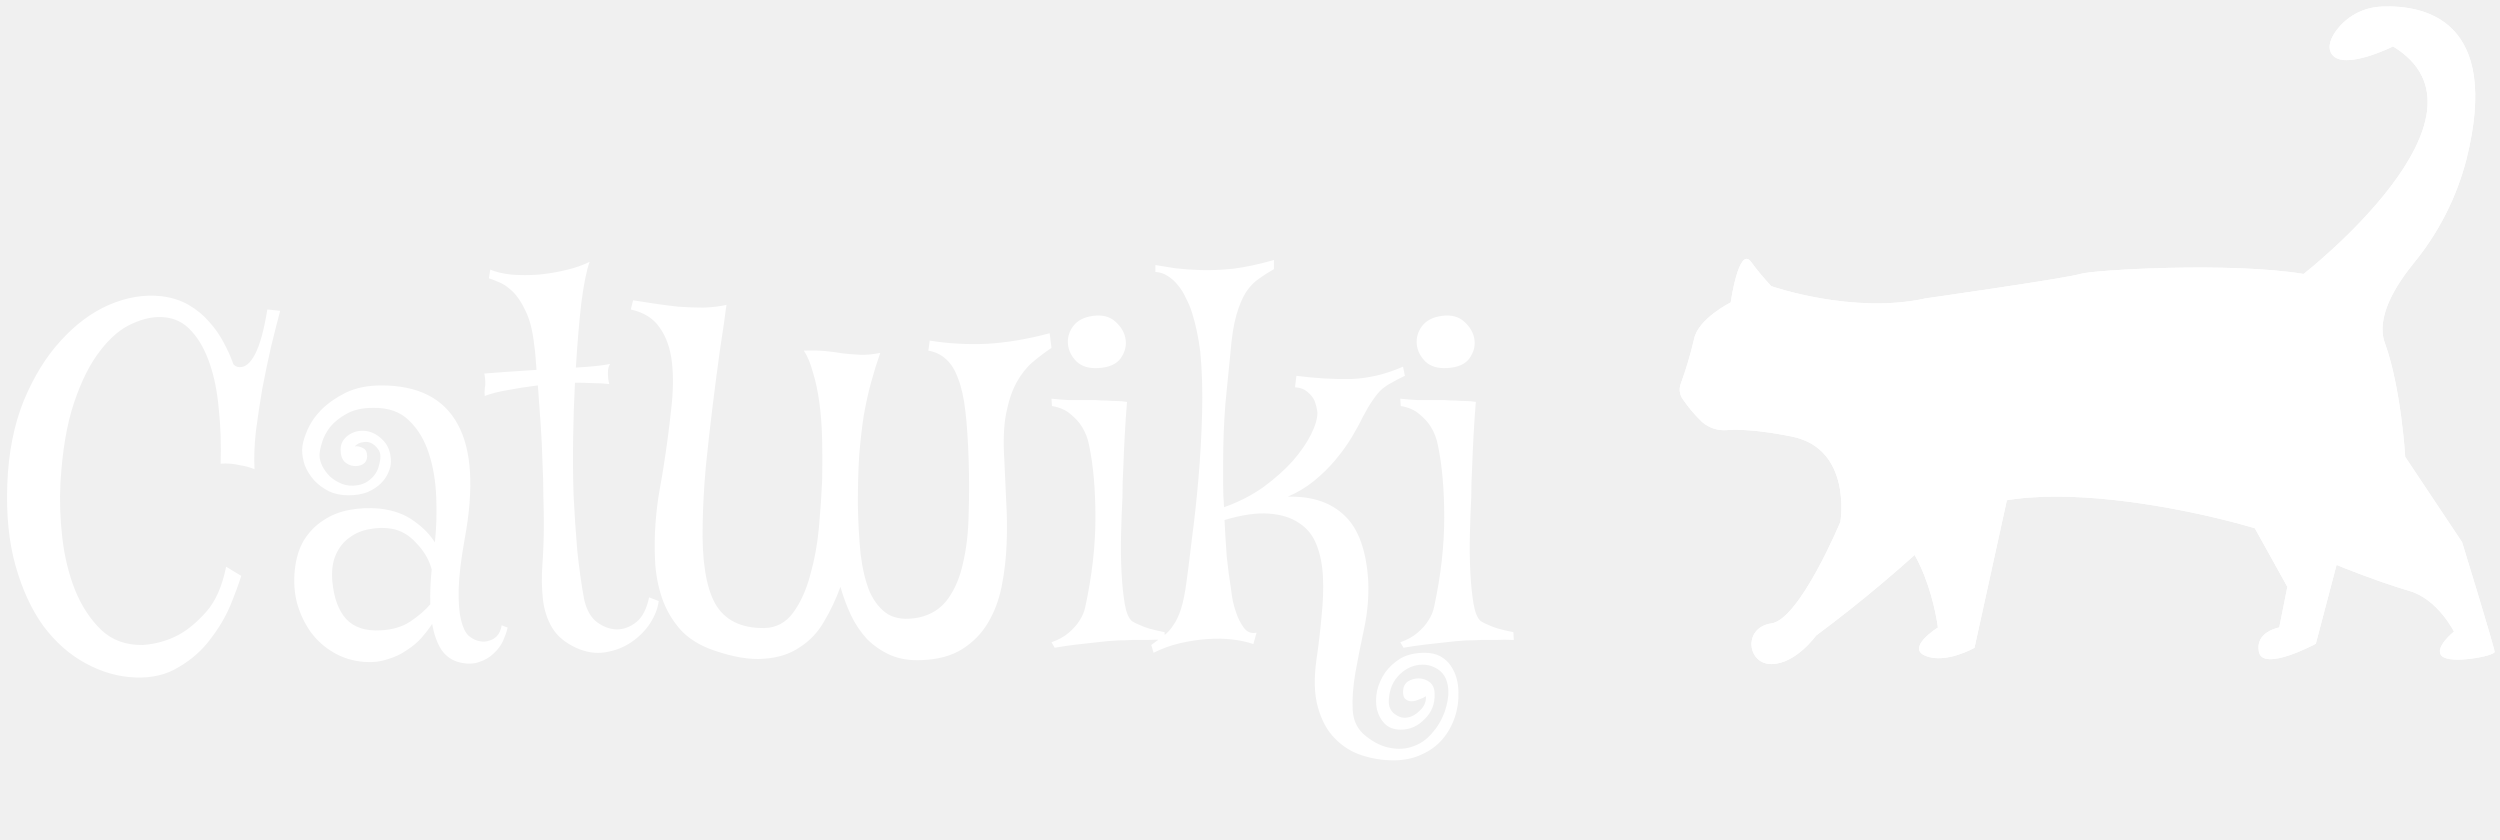
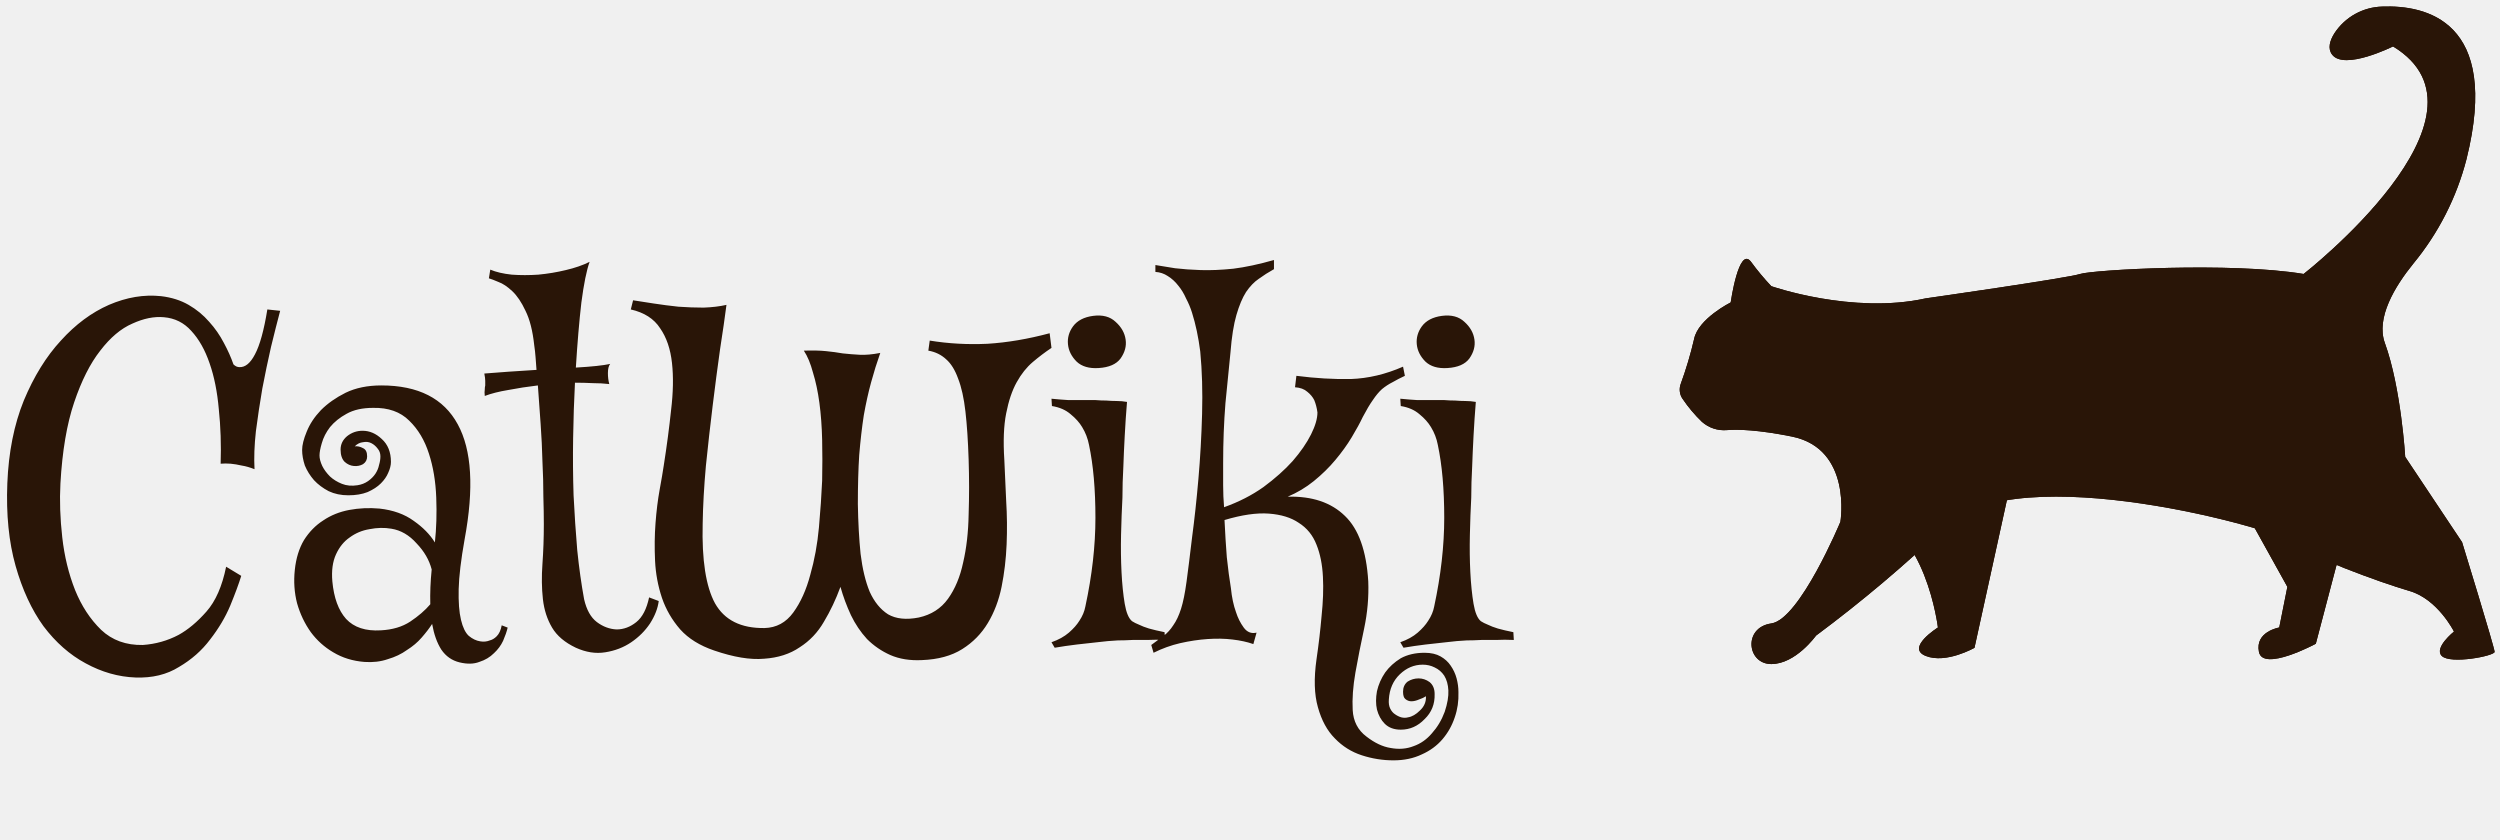
<svg xmlns="http://www.w3.org/2000/svg" width="128" height="43" viewBox="0 0 128 43" fill="none">
-   <path d="M6.938 34.688C6.062 34.656 5.211 34.414 4.383 33.961C3.57 33.523 2.852 32.891 2.227 32.062C1.617 31.219 1.141 30.188 0.797 28.969C0.453 27.75 0.312 26.344 0.375 24.75C0.438 23.156 0.719 21.742 1.219 20.508C1.734 19.273 2.367 18.25 3.117 17.438C3.867 16.609 4.688 16 5.578 15.609C6.484 15.219 7.375 15.07 8.25 15.164C8.781 15.227 9.25 15.375 9.656 15.609C10.062 15.844 10.414 16.133 10.711 16.477C11.008 16.805 11.258 17.164 11.461 17.555C11.664 17.93 11.828 18.297 11.953 18.656C12.047 18.75 12.148 18.797 12.258 18.797C12.555 18.812 12.82 18.594 13.055 18.141C13.305 17.672 13.516 16.906 13.688 15.844L14.344 15.914C14.203 16.445 14.047 17.062 13.875 17.766C13.719 18.453 13.57 19.164 13.43 19.898C13.305 20.633 13.195 21.359 13.102 22.078C13.023 22.797 13 23.445 13.031 24.023C12.797 23.93 12.578 23.867 12.375 23.836C12.172 23.789 11.984 23.758 11.812 23.742C11.625 23.727 11.453 23.727 11.297 23.742C11.328 22.773 11.297 21.844 11.203 20.953C11.125 20.062 10.969 19.281 10.734 18.609C10.5 17.922 10.188 17.367 9.797 16.945C9.422 16.523 8.953 16.289 8.391 16.242C7.891 16.195 7.352 16.305 6.773 16.57C6.195 16.82 5.648 17.281 5.133 17.953C4.617 18.609 4.172 19.492 3.797 20.602C3.422 21.711 3.188 23.094 3.094 24.75C3.047 25.625 3.078 26.547 3.188 27.516C3.297 28.484 3.516 29.383 3.844 30.211C4.172 31.023 4.617 31.703 5.18 32.25C5.742 32.781 6.453 33.039 7.312 33.023C7.969 32.977 8.578 32.805 9.141 32.508C9.625 32.242 10.102 31.844 10.57 31.312C11.039 30.781 11.375 30.016 11.578 29.016L12.352 29.484C12.227 29.891 12.039 30.398 11.789 31.008C11.539 31.602 11.195 32.18 10.758 32.742C10.336 33.305 9.805 33.773 9.164 34.148C8.539 34.539 7.797 34.719 6.938 34.688ZM25.992 32.133C25.945 32.336 25.867 32.562 25.758 32.812C25.648 33.047 25.492 33.258 25.289 33.445C25.086 33.648 24.836 33.797 24.539 33.891C24.258 34 23.922 34.008 23.531 33.914C23.141 33.82 22.828 33.602 22.594 33.258C22.375 32.914 22.219 32.477 22.125 31.945C21.984 32.164 21.805 32.398 21.586 32.648C21.383 32.883 21.133 33.094 20.836 33.281C20.555 33.484 20.227 33.641 19.852 33.75C19.492 33.875 19.094 33.922 18.656 33.891C18.062 33.844 17.531 33.68 17.062 33.398C16.609 33.133 16.227 32.789 15.914 32.367C15.602 31.93 15.367 31.438 15.211 30.891C15.07 30.344 15.031 29.773 15.094 29.18C15.156 28.586 15.312 28.078 15.562 27.656C15.828 27.234 16.156 26.898 16.547 26.648C16.938 26.383 17.383 26.203 17.883 26.109C18.383 26.016 18.898 25.992 19.43 26.039C20.133 26.117 20.719 26.328 21.188 26.672C21.656 27 22.016 27.367 22.266 27.773C22.344 27.055 22.367 26.289 22.336 25.477C22.305 24.648 22.18 23.898 21.961 23.227C21.742 22.539 21.406 21.977 20.953 21.539C20.5 21.086 19.883 20.867 19.102 20.883C18.555 20.883 18.102 20.984 17.742 21.188C17.398 21.375 17.117 21.602 16.898 21.867C16.695 22.133 16.555 22.406 16.477 22.688C16.398 22.953 16.359 23.164 16.359 23.32C16.359 23.477 16.406 23.656 16.5 23.859C16.594 24.047 16.727 24.227 16.898 24.398C17.07 24.555 17.273 24.68 17.508 24.773C17.742 24.867 18.008 24.891 18.305 24.844C18.508 24.812 18.688 24.742 18.844 24.633C19 24.523 19.125 24.398 19.219 24.258C19.312 24.117 19.375 23.969 19.406 23.812C19.453 23.656 19.477 23.508 19.477 23.367C19.477 23.211 19.43 23.078 19.336 22.969C19.242 22.844 19.133 22.75 19.008 22.688C18.883 22.625 18.742 22.609 18.586 22.641C18.43 22.656 18.289 22.727 18.164 22.852C18.305 22.836 18.445 22.867 18.586 22.945C18.727 23.008 18.797 23.148 18.797 23.367C18.797 23.539 18.727 23.672 18.586 23.766C18.445 23.844 18.289 23.875 18.117 23.859C17.945 23.844 17.789 23.773 17.648 23.648C17.508 23.508 17.438 23.297 17.438 23.016C17.438 22.75 17.547 22.523 17.766 22.336C18 22.148 18.266 22.055 18.562 22.055C18.922 22.055 19.25 22.195 19.547 22.477C19.859 22.758 20.016 23.148 20.016 23.648C20.016 23.82 19.969 24.008 19.875 24.211C19.797 24.398 19.672 24.578 19.5 24.75C19.328 24.922 19.102 25.07 18.82 25.195C18.539 25.305 18.211 25.359 17.836 25.359C17.461 25.359 17.125 25.289 16.828 25.148C16.531 24.992 16.281 24.805 16.078 24.586C15.875 24.352 15.719 24.102 15.609 23.836C15.516 23.555 15.469 23.289 15.469 23.039C15.469 22.789 15.547 22.477 15.703 22.102C15.859 21.711 16.102 21.344 16.43 21C16.773 20.656 17.195 20.359 17.695 20.109C18.211 19.859 18.82 19.734 19.523 19.734C21.414 19.734 22.719 20.398 23.438 21.727C24.156 23.039 24.273 25 23.789 27.609C23.602 28.656 23.5 29.508 23.484 30.164C23.469 30.82 23.508 31.344 23.602 31.734C23.695 32.125 23.828 32.398 24 32.555C24.188 32.711 24.383 32.805 24.586 32.836C24.758 32.867 24.922 32.852 25.078 32.789C25.203 32.758 25.32 32.688 25.43 32.578C25.555 32.453 25.641 32.266 25.688 32.016L25.992 32.133ZM22.031 30.938C22.016 30.375 22.039 29.781 22.102 29.156C21.977 28.672 21.719 28.227 21.328 27.82C20.953 27.398 20.523 27.148 20.039 27.07C19.68 27.008 19.305 27.016 18.914 27.094C18.539 27.156 18.203 27.297 17.906 27.516C17.609 27.719 17.375 28.008 17.203 28.383C17.031 28.758 16.969 29.219 17.016 29.766C17.094 30.609 17.328 31.25 17.719 31.688C18.125 32.125 18.719 32.32 19.5 32.273C20.094 32.242 20.594 32.094 21 31.828C21.422 31.547 21.766 31.25 22.031 30.938ZM31.57 32.227C31.93 32.227 32.266 32.102 32.578 31.852C32.891 31.602 33.109 31.18 33.234 30.586L33.727 30.773C33.68 31.148 33.531 31.531 33.281 31.922C33.031 32.297 32.711 32.617 32.32 32.883C31.93 33.148 31.484 33.32 30.984 33.398C30.5 33.477 30 33.398 29.484 33.164C28.922 32.898 28.516 32.555 28.266 32.133C28.016 31.711 27.859 31.227 27.797 30.68C27.734 30.117 27.727 29.516 27.773 28.875C27.82 28.219 27.844 27.539 27.844 26.836C27.844 26.43 27.836 25.953 27.82 25.406C27.82 24.844 27.805 24.25 27.773 23.625C27.758 23 27.727 22.359 27.68 21.703C27.633 21.031 27.586 20.375 27.539 19.734C27.008 19.797 26.5 19.875 26.016 19.969C25.547 20.047 25.148 20.148 24.82 20.273C24.805 20.133 24.805 20.023 24.82 19.945C24.82 19.867 24.828 19.797 24.844 19.734C24.844 19.656 24.844 19.578 24.844 19.5C24.844 19.406 24.828 19.281 24.797 19.125C25.172 19.094 25.586 19.062 26.039 19.031C26.508 19 26.984 18.969 27.469 18.938C27.453 18.719 27.438 18.508 27.422 18.305C27.406 18.086 27.383 17.875 27.352 17.672C27.273 16.938 27.125 16.352 26.906 15.914C26.703 15.477 26.477 15.141 26.227 14.906C25.977 14.672 25.742 14.516 25.523 14.438C25.305 14.344 25.141 14.281 25.031 14.25L25.102 13.805C25.398 13.93 25.766 14.016 26.203 14.062C26.641 14.094 27.094 14.094 27.562 14.062C28.047 14.016 28.516 13.938 28.969 13.828C29.438 13.719 29.844 13.578 30.188 13.406C30.031 13.844 29.891 14.539 29.766 15.492C29.656 16.445 29.562 17.555 29.484 18.82C30.297 18.773 30.883 18.711 31.242 18.633C31.164 18.727 31.125 18.883 31.125 19.102C31.125 19.305 31.148 19.492 31.195 19.664C30.93 19.633 30.648 19.617 30.352 19.617C30.055 19.602 29.75 19.594 29.438 19.594C29.391 20.5 29.359 21.445 29.344 22.43C29.328 23.414 29.336 24.391 29.367 25.359C29.414 26.312 29.477 27.25 29.555 28.172C29.648 29.078 29.766 29.914 29.906 30.68C30.031 31.227 30.25 31.617 30.562 31.852C30.875 32.086 31.211 32.211 31.57 32.227ZM53.836 17.812C53.508 18.031 53.188 18.273 52.875 18.539C52.562 18.805 52.289 19.148 52.055 19.57C51.82 19.992 51.641 20.523 51.516 21.164C51.391 21.789 51.359 22.586 51.422 23.555C51.453 24.195 51.484 24.891 51.516 25.641C51.562 26.375 51.57 27.117 51.539 27.867C51.508 28.617 51.422 29.344 51.281 30.047C51.141 30.734 50.906 31.352 50.578 31.898C50.25 32.445 49.812 32.891 49.266 33.234C48.719 33.578 48.031 33.766 47.203 33.797C46.594 33.828 46.055 33.742 45.586 33.539C45.133 33.336 44.734 33.062 44.391 32.719C44.062 32.359 43.789 31.953 43.57 31.5C43.352 31.031 43.172 30.547 43.031 30.047C42.797 30.688 42.516 31.281 42.188 31.828C41.875 32.375 41.461 32.812 40.945 33.141C40.445 33.484 39.836 33.68 39.117 33.727C38.414 33.789 37.562 33.648 36.562 33.305C35.828 33.055 35.25 32.695 34.828 32.227C34.406 31.742 34.094 31.203 33.891 30.609C33.688 30 33.57 29.367 33.539 28.711C33.508 28.039 33.516 27.398 33.562 26.789C33.609 26.164 33.68 25.594 33.773 25.078C33.867 24.562 33.938 24.148 33.984 23.836C34.141 22.836 34.266 21.891 34.359 21C34.469 20.094 34.484 19.289 34.406 18.586C34.328 17.867 34.125 17.273 33.797 16.805C33.484 16.32 32.984 16 32.297 15.844L32.414 15.375C32.711 15.422 33.062 15.477 33.469 15.539C33.875 15.602 34.297 15.656 34.734 15.703C35.172 15.734 35.602 15.75 36.023 15.75C36.461 15.734 36.852 15.688 37.195 15.609C37.117 16.219 37.008 16.977 36.867 17.883C36.742 18.773 36.617 19.727 36.492 20.742C36.367 21.758 36.25 22.797 36.141 23.859C36.047 24.906 35.992 25.891 35.977 26.812C35.93 28.672 36.141 30.031 36.609 30.891C37.094 31.75 37.938 32.172 39.141 32.156C39.75 32.141 40.242 31.875 40.617 31.359C40.992 30.844 41.281 30.203 41.484 29.438C41.703 28.672 41.852 27.859 41.93 27C42.008 26.125 42.062 25.328 42.094 24.609C42.109 23.891 42.109 23.195 42.094 22.523C42.078 21.836 42.031 21.203 41.953 20.625C41.875 20.047 41.766 19.531 41.625 19.078C41.5 18.609 41.344 18.234 41.156 17.953C41.594 17.938 41.969 17.945 42.281 17.977C42.594 18.008 42.883 18.047 43.148 18.094C43.43 18.125 43.719 18.148 44.016 18.164C44.312 18.18 44.664 18.148 45.07 18.07C44.898 18.555 44.742 19.055 44.602 19.57C44.461 20.086 44.336 20.648 44.227 21.258C44.133 21.867 44.055 22.547 43.992 23.297C43.945 24.031 43.922 24.867 43.922 25.805C43.938 26.742 43.984 27.594 44.062 28.359C44.156 29.125 44.312 29.773 44.531 30.305C44.766 30.82 45.078 31.203 45.469 31.453C45.875 31.688 46.398 31.742 47.039 31.617C47.68 31.477 48.18 31.156 48.539 30.656C48.898 30.156 49.156 29.539 49.312 28.805C49.484 28.07 49.578 27.25 49.594 26.344C49.625 25.422 49.625 24.484 49.594 23.531C49.562 22.562 49.508 21.742 49.43 21.07C49.352 20.383 49.227 19.82 49.055 19.383C48.898 18.945 48.695 18.617 48.445 18.398C48.195 18.164 47.891 18.016 47.531 17.953L47.602 17.438C48.555 17.594 49.539 17.648 50.555 17.602C51.57 17.539 52.633 17.359 53.742 17.062L53.836 17.812ZM53.836 32.883C54.195 32.758 54.492 32.594 54.727 32.391C54.961 32.188 55.141 31.984 55.266 31.781C55.422 31.547 55.523 31.305 55.57 31.055C55.914 29.461 56.086 27.945 56.086 26.508C56.086 25.055 55.977 23.812 55.758 22.781C55.695 22.453 55.578 22.148 55.406 21.867C55.266 21.633 55.07 21.414 54.82 21.211C54.57 20.992 54.25 20.852 53.859 20.789L53.836 20.414C54.148 20.445 54.438 20.469 54.703 20.484C54.984 20.484 55.227 20.484 55.43 20.484H56.086C56.273 20.5 56.461 20.508 56.648 20.508C56.82 20.523 56.992 20.531 57.164 20.531C57.352 20.531 57.531 20.547 57.703 20.578C57.656 21.141 57.617 21.719 57.586 22.312C57.555 22.891 57.531 23.414 57.516 23.883C57.484 24.43 57.469 24.961 57.469 25.477C57.438 26.055 57.414 26.688 57.398 27.375C57.383 28.047 57.391 28.688 57.422 29.297C57.453 29.906 57.508 30.445 57.586 30.914C57.664 31.367 57.789 31.664 57.961 31.805C58.055 31.867 58.18 31.93 58.336 31.992C58.461 32.055 58.625 32.117 58.828 32.18C59.047 32.242 59.312 32.305 59.625 32.367L59.648 32.766C59.336 32.75 59.031 32.75 58.734 32.766C58.453 32.766 58.203 32.766 57.984 32.766C57.719 32.781 57.469 32.789 57.234 32.789C56.906 32.805 56.555 32.836 56.18 32.883C55.867 32.914 55.516 32.953 55.125 33C54.734 33.047 54.359 33.102 54 33.164L53.836 32.883ZM56.25 18.844C55.766 18.875 55.391 18.766 55.125 18.516C54.859 18.25 54.711 17.953 54.68 17.625C54.648 17.297 54.734 16.992 54.938 16.711C55.156 16.414 55.5 16.234 55.969 16.172C56.453 16.109 56.836 16.211 57.117 16.477C57.414 16.742 57.586 17.047 57.633 17.391C57.68 17.719 57.594 18.039 57.375 18.352C57.156 18.648 56.781 18.812 56.25 18.844ZM71.344 38.93C70.797 38.93 70.258 38.844 69.727 38.672C69.195 38.5 68.734 38.211 68.344 37.805C67.953 37.414 67.664 36.883 67.477 36.211C67.289 35.555 67.266 34.734 67.406 33.75C67.516 33 67.602 32.266 67.664 31.547C67.742 30.812 67.766 30.141 67.734 29.531C67.703 28.906 67.594 28.359 67.406 27.891C67.219 27.406 66.914 27.031 66.492 26.766C66.102 26.5 65.594 26.344 64.969 26.297C64.344 26.25 63.586 26.359 62.695 26.625C62.727 27.297 62.766 27.93 62.812 28.523C62.875 29.117 62.945 29.648 63.023 30.117C63.07 30.586 63.156 30.992 63.281 31.336C63.375 31.633 63.508 31.898 63.68 32.133C63.852 32.367 64.07 32.453 64.336 32.391L64.172 32.977C63.859 32.867 63.5 32.789 63.094 32.742C62.703 32.695 62.281 32.688 61.828 32.719C61.375 32.75 60.906 32.82 60.422 32.93C59.953 33.039 59.5 33.203 59.062 33.422L58.945 33.023C59.18 32.852 59.391 32.695 59.578 32.555C59.766 32.414 59.93 32.234 60.07 32.016C60.227 31.797 60.359 31.516 60.469 31.172C60.578 30.828 60.672 30.367 60.75 29.789C60.828 29.211 60.922 28.461 61.031 27.539C61.156 26.602 61.266 25.594 61.359 24.516C61.453 23.438 61.516 22.328 61.547 21.188C61.578 20.047 61.547 18.984 61.453 18C61.359 17.266 61.219 16.602 61.031 16.008C60.953 15.758 60.852 15.516 60.727 15.281C60.617 15.031 60.484 14.812 60.328 14.625C60.172 14.422 59.992 14.258 59.789 14.133C59.602 14.008 59.391 13.938 59.156 13.922V13.57C59.453 13.617 59.789 13.672 60.164 13.734C60.555 13.781 60.992 13.812 61.477 13.828C61.977 13.844 62.531 13.82 63.141 13.758C63.766 13.68 64.461 13.531 65.227 13.312V13.781C64.945 13.938 64.688 14.102 64.453 14.273C64.219 14.43 64 14.656 63.797 14.953C63.609 15.25 63.445 15.641 63.305 16.125C63.164 16.609 63.062 17.25 63 18.047C62.922 18.797 62.836 19.664 62.742 20.648C62.664 21.633 62.625 22.648 62.625 23.695C62.625 24.07 62.625 24.453 62.625 24.844C62.625 25.219 62.641 25.594 62.672 25.969C63.422 25.703 64.094 25.359 64.688 24.938C65.281 24.5 65.781 24.055 66.188 23.602C66.594 23.133 66.906 22.68 67.125 22.242C67.344 21.805 67.453 21.43 67.453 21.117C67.422 20.883 67.367 20.672 67.289 20.484C67.211 20.328 67.094 20.188 66.938 20.062C66.781 19.922 66.57 19.844 66.305 19.828L66.375 19.242C67.344 19.367 68.273 19.422 69.164 19.406C70.055 19.375 70.945 19.164 71.836 18.773L71.93 19.242C71.695 19.352 71.484 19.461 71.297 19.57C71.109 19.664 70.93 19.781 70.758 19.922C70.602 20.062 70.445 20.25 70.289 20.484C70.133 20.703 69.961 20.992 69.773 21.352C69.633 21.648 69.445 21.992 69.211 22.383C68.977 22.773 68.695 23.164 68.367 23.555C68.055 23.93 67.688 24.289 67.266 24.633C66.859 24.961 66.414 25.227 65.93 25.43C67.18 25.398 68.156 25.727 68.859 26.414C69.562 27.086 69.961 28.203 70.055 29.766C70.086 30.562 70.016 31.367 69.844 32.18C69.672 32.977 69.523 33.727 69.398 34.43C69.273 35.148 69.227 35.789 69.258 36.352C69.289 36.93 69.523 37.383 69.961 37.711C70.383 38.039 70.797 38.234 71.203 38.297C71.625 38.375 72.016 38.344 72.375 38.203C72.734 38.078 73.047 37.859 73.312 37.547C73.594 37.234 73.812 36.867 73.969 36.445C74.109 36.023 74.172 35.656 74.156 35.344C74.141 35.047 74.07 34.797 73.945 34.594C73.82 34.406 73.656 34.266 73.453 34.172C73.266 34.078 73.062 34.031 72.844 34.031C72.406 34.031 72.016 34.195 71.672 34.523C71.328 34.852 71.141 35.281 71.109 35.812C71.094 36 71.117 36.156 71.18 36.281C71.242 36.406 71.32 36.5 71.414 36.562C71.523 36.641 71.633 36.695 71.742 36.727C71.867 36.758 71.984 36.758 72.094 36.727C72.297 36.695 72.5 36.578 72.703 36.375C72.922 36.172 73.023 35.93 73.008 35.648C72.914 35.711 72.797 35.766 72.656 35.812C72.516 35.875 72.383 35.906 72.258 35.906C72.148 35.906 72.047 35.867 71.953 35.789C71.875 35.727 71.836 35.602 71.836 35.414C71.836 35.195 71.914 35.023 72.07 34.898C72.242 34.789 72.43 34.734 72.633 34.734C72.836 34.734 73.023 34.797 73.195 34.922C73.367 35.062 73.453 35.266 73.453 35.531C73.469 36.047 73.297 36.477 72.938 36.82C72.594 37.18 72.188 37.359 71.719 37.359C71.375 37.359 71.102 37.258 70.898 37.055C70.711 36.867 70.578 36.625 70.5 36.328C70.438 36.047 70.438 35.734 70.5 35.391C70.578 35.047 70.719 34.727 70.922 34.43C71.125 34.148 71.391 33.906 71.719 33.703C72.062 33.516 72.469 33.422 72.938 33.422C73.266 33.422 73.539 33.484 73.758 33.609C73.977 33.734 74.148 33.891 74.273 34.078C74.414 34.281 74.516 34.5 74.578 34.734C74.641 34.969 74.672 35.203 74.672 35.438C74.688 35.891 74.625 36.32 74.484 36.727C74.344 37.148 74.133 37.523 73.852 37.852C73.57 38.18 73.219 38.438 72.797 38.625C72.375 38.828 71.891 38.93 71.344 38.93ZM71.695 32.883C72.055 32.758 72.352 32.594 72.586 32.391C72.82 32.188 73 31.984 73.125 31.781C73.281 31.547 73.383 31.305 73.43 31.055C73.773 29.461 73.945 27.945 73.945 26.508C73.945 25.055 73.836 23.812 73.617 22.781C73.555 22.453 73.438 22.148 73.266 21.867C73.125 21.633 72.93 21.414 72.68 21.211C72.43 20.992 72.109 20.852 71.719 20.789L71.695 20.414C72.008 20.445 72.297 20.469 72.562 20.484C72.844 20.484 73.086 20.484 73.289 20.484H73.945C74.133 20.5 74.32 20.508 74.508 20.508C74.68 20.523 74.852 20.531 75.023 20.531C75.211 20.531 75.391 20.547 75.562 20.578C75.516 21.141 75.477 21.719 75.445 22.312C75.414 22.891 75.391 23.414 75.375 23.883C75.344 24.43 75.328 24.961 75.328 25.477C75.297 26.055 75.273 26.688 75.258 27.375C75.242 28.047 75.25 28.688 75.281 29.297C75.312 29.906 75.367 30.445 75.445 30.914C75.523 31.367 75.648 31.664 75.82 31.805C75.914 31.867 76.039 31.93 76.195 31.992C76.32 32.055 76.484 32.117 76.688 32.18C76.906 32.242 77.172 32.305 77.484 32.367L77.508 32.766C77.195 32.75 76.891 32.75 76.594 32.766C76.312 32.766 76.062 32.766 75.844 32.766C75.578 32.781 75.328 32.789 75.094 32.789C74.766 32.805 74.414 32.836 74.039 32.883C73.727 32.914 73.375 32.953 72.984 33C72.594 33.047 72.219 33.102 71.859 33.164L71.695 32.883ZM74.109 18.844C73.625 18.875 73.25 18.766 72.984 18.516C72.719 18.25 72.57 17.953 72.539 17.625C72.508 17.297 72.594 16.992 72.797 16.711C73.016 16.414 73.359 16.234 73.828 16.172C74.312 16.109 74.695 16.211 74.977 16.477C75.273 16.742 75.445 17.047 75.492 17.391C75.539 17.719 75.453 18.039 75.234 18.352C75.016 18.648 74.641 18.812 74.109 18.844Z" fill="#ffffff" />
-   <path d="M120.65 25.886L119.61 29.007L118.57 32.96C118.57 32.96 115.865 34.416 115.657 33.376C115.449 32.336 116.697 32.127 116.697 32.127L117.113 30.047L113.993 24.43L120.65 25.886Z" fill="#ffffff" />
-   <path d="M120.65 25.886L119.61 29.007L118.57 32.96C118.57 32.96 115.865 34.416 115.657 33.376C115.449 32.336 116.697 32.127 116.697 32.127L117.113 30.047L113.993 24.43L120.65 25.886Z" fill="#ffffff" />
-   <path d="M102.966 24.638L101.094 33.168C101.094 33.168 99.637 34 98.597 33.584C97.557 33.168 99.221 32.128 99.221 32.128C99.221 32.128 98.597 26.927 95.476 26.302C92.356 25.678 102.966 24.638 102.966 24.638Z" fill="#ffffff" />
-   <path d="M102.966 24.638L101.094 33.168C101.094 33.168 99.637 34 98.597 33.584C97.557 33.168 99.221 32.128 99.221 32.128C99.221 32.128 98.597 26.927 95.476 26.302C92.356 25.678 102.966 24.638 102.966 24.638Z" fill="#ffffff" />
-   <path d="M90.691 14.652C90.691 14.652 94.852 16.108 98.597 15.276C98.597 15.276 105.879 14.236 106.503 14.027C107.127 13.819 114.201 13.403 117.945 14.027C117.945 14.027 128.348 5.914 122.523 2.377C122.523 2.377 120.026 3.625 119.402 2.793C119.168 2.481 119.285 2.081 119.522 1.703C119.791 1.293 120.155 0.953 120.584 0.715C121.013 0.477 121.494 0.347 121.984 0.336C124.158 0.255 128.054 1.036 126.286 8.144C125.782 10.104 124.853 11.93 123.566 13.493C122.618 14.661 121.638 16.277 122.106 17.564C122.939 19.853 123.147 23.39 123.147 23.39L126.059 27.759C126.059 27.759 127.724 33.168 127.724 33.376C127.724 33.584 125.46 34.025 125.019 33.584C124.603 33.168 125.643 32.336 125.643 32.336C125.643 32.336 124.811 30.671 123.355 30.255C121.898 29.839 117.945 28.383 117.321 27.759C116.697 27.134 103.382 23.39 99.637 26.927C97.536 28.934 95.312 30.81 92.98 32.544C92.98 32.544 91.94 34 90.691 34C89.443 34 89.235 32.128 90.691 31.92C92.148 31.712 94.228 26.718 94.228 26.718C94.228 26.718 94.852 22.974 91.731 22.349C90.011 22.005 88.986 21.977 88.413 22.022C88.184 22.041 87.953 22.013 87.735 21.941C87.517 21.869 87.315 21.754 87.143 21.603C86.771 21.246 86.439 20.851 86.15 20.424C86.074 20.316 86.025 20.191 86.008 20.059C85.99 19.928 86.004 19.794 86.048 19.67C86.325 18.913 86.556 18.141 86.738 17.356C86.946 16.316 88.611 15.484 88.611 15.484C88.611 15.484 89.027 12.571 89.651 13.403C89.971 13.841 90.318 14.258 90.691 14.652Z" fill="#ffffff" />
-   <path d="M90.691 14.652C90.691 14.652 94.852 16.108 98.597 15.276C98.597 15.276 105.879 14.236 106.503 14.027C107.127 13.819 114.201 13.403 117.945 14.027C117.945 14.027 128.348 5.914 122.523 2.377C122.523 2.377 120.026 3.625 119.402 2.793C119.168 2.481 119.285 2.081 119.522 1.703C119.791 1.293 120.155 0.953 120.584 0.715C121.013 0.477 121.494 0.347 121.984 0.336C124.158 0.255 128.054 1.036 126.286 8.144C125.782 10.104 124.853 11.93 123.566 13.493C122.618 14.661 121.638 16.277 122.106 17.564C122.939 19.853 123.147 23.39 123.147 23.39L126.059 27.759C126.059 27.759 127.724 33.168 127.724 33.376C127.724 33.584 125.46 34.025 125.019 33.584C124.603 33.168 125.643 32.336 125.643 32.336C125.643 32.336 124.811 30.671 123.355 30.255C121.898 29.839 117.945 28.383 117.321 27.759C116.697 27.134 103.382 23.39 99.637 26.927C97.536 28.934 95.312 30.81 92.98 32.544C92.98 32.544 91.94 34 90.691 34C89.443 34 89.235 32.128 90.691 31.92C92.148 31.712 94.228 26.718 94.228 26.718C94.228 26.718 94.852 22.974 91.731 22.349C90.011 22.005 88.986 21.977 88.413 22.022C88.184 22.041 87.953 22.013 87.735 21.941C87.517 21.869 87.315 21.754 87.143 21.603C86.771 21.246 86.439 20.851 86.15 20.424C86.074 20.316 86.025 20.191 86.008 20.059C85.99 19.928 86.004 19.794 86.048 19.67C86.325 18.913 86.556 18.141 86.738 17.356C86.946 16.316 88.611 15.484 88.611 15.484C88.611 15.484 89.027 12.571 89.651 13.403C89.971 13.841 90.318 14.258 90.691 14.652Z" fill="#ffffff" />
+   <path d="M6.938 34.688C6.062 34.656 5.211 34.414 4.383 33.961C3.57 33.523 2.852 32.891 2.227 32.062C1.617 31.219 1.141 30.188 0.797 28.969C0.453 27.75 0.312 26.344 0.375 24.75C0.438 23.156 0.719 21.742 1.219 20.508C1.734 19.273 2.367 18.25 3.117 17.438C3.867 16.609 4.688 16 5.578 15.609C6.484 15.219 7.375 15.07 8.25 15.164C8.781 15.227 9.25 15.375 9.656 15.609C10.062 15.844 10.414 16.133 10.711 16.477C11.008 16.805 11.258 17.164 11.461 17.555C11.664 17.93 11.828 18.297 11.953 18.656C12.047 18.75 12.148 18.797 12.258 18.797C12.555 18.812 12.82 18.594 13.055 18.141C13.305 17.672 13.516 16.906 13.688 15.844L14.344 15.914C14.203 16.445 14.047 17.062 13.875 17.766C13.719 18.453 13.57 19.164 13.43 19.898C13.305 20.633 13.195 21.359 13.102 22.078C13.023 22.797 13 23.445 13.031 24.023C12.797 23.93 12.578 23.867 12.375 23.836C12.172 23.789 11.984 23.758 11.812 23.742C11.625 23.727 11.453 23.727 11.297 23.742C11.328 22.773 11.297 21.844 11.203 20.953C11.125 20.062 10.969 19.281 10.734 18.609C10.5 17.922 10.188 17.367 9.797 16.945C9.422 16.523 8.953 16.289 8.391 16.242C7.891 16.195 7.352 16.305 6.773 16.57C6.195 16.82 5.648 17.281 5.133 17.953C4.617 18.609 4.172 19.492 3.797 20.602C3.422 21.711 3.188 23.094 3.094 24.75C3.047 25.625 3.078 26.547 3.188 27.516C3.297 28.484 3.516 29.383 3.844 30.211C4.172 31.023 4.617 31.703 5.18 32.25C5.742 32.781 6.453 33.039 7.312 33.023C7.969 32.977 8.578 32.805 9.141 32.508C9.625 32.242 10.102 31.844 10.57 31.312C11.039 30.781 11.375 30.016 11.578 29.016L12.352 29.484C12.227 29.891 12.039 30.398 11.789 31.008C11.539 31.602 11.195 32.18 10.758 32.742C10.336 33.305 9.805 33.773 9.164 34.148C8.539 34.539 7.797 34.719 6.938 34.688ZM25.992 32.133C25.945 32.336 25.867 32.562 25.758 32.812C25.648 33.047 25.492 33.258 25.289 33.445C25.086 33.648 24.836 33.797 24.539 33.891C24.258 34 23.922 34.008 23.531 33.914C23.141 33.82 22.828 33.602 22.594 33.258C22.375 32.914 22.219 32.477 22.125 31.945C21.984 32.164 21.805 32.398 21.586 32.648C21.383 32.883 21.133 33.094 20.836 33.281C20.555 33.484 20.227 33.641 19.852 33.75C19.492 33.875 19.094 33.922 18.656 33.891C18.062 33.844 17.531 33.68 17.062 33.398C16.609 33.133 16.227 32.789 15.914 32.367C15.602 31.93 15.367 31.438 15.211 30.891C15.07 30.344 15.031 29.773 15.094 29.18C15.156 28.586 15.312 28.078 15.562 27.656C15.828 27.234 16.156 26.898 16.547 26.648C16.938 26.383 17.383 26.203 17.883 26.109C18.383 26.016 18.898 25.992 19.43 26.039C20.133 26.117 20.719 26.328 21.188 26.672C21.656 27 22.016 27.367 22.266 27.773C22.344 27.055 22.367 26.289 22.336 25.477C22.305 24.648 22.18 23.898 21.961 23.227C21.742 22.539 21.406 21.977 20.953 21.539C20.5 21.086 19.883 20.867 19.102 20.883C18.555 20.883 18.102 20.984 17.742 21.188C17.398 21.375 17.117 21.602 16.898 21.867C16.695 22.133 16.555 22.406 16.477 22.688C16.398 22.953 16.359 23.164 16.359 23.32C16.359 23.477 16.406 23.656 16.5 23.859C16.594 24.047 16.727 24.227 16.898 24.398C17.07 24.555 17.273 24.68 17.508 24.773C17.742 24.867 18.008 24.891 18.305 24.844C18.508 24.812 18.688 24.742 18.844 24.633C19 24.523 19.125 24.398 19.219 24.258C19.312 24.117 19.375 23.969 19.406 23.812C19.453 23.656 19.477 23.508 19.477 23.367C19.477 23.211 19.43 23.078 19.336 22.969C19.242 22.844 19.133 22.75 19.008 22.688C18.883 22.625 18.742 22.609 18.586 22.641C18.43 22.656 18.289 22.727 18.164 22.852C18.305 22.836 18.445 22.867 18.586 22.945C18.727 23.008 18.797 23.148 18.797 23.367C18.797 23.539 18.727 23.672 18.586 23.766C18.445 23.844 18.289 23.875 18.117 23.859C17.945 23.844 17.789 23.773 17.648 23.648C17.508 23.508 17.438 23.297 17.438 23.016C17.438 22.75 17.547 22.523 17.766 22.336C18 22.148 18.266 22.055 18.562 22.055C18.922 22.055 19.25 22.195 19.547 22.477C19.859 22.758 20.016 23.148 20.016 23.648C20.016 23.82 19.969 24.008 19.875 24.211C19.797 24.398 19.672 24.578 19.5 24.75C19.328 24.922 19.102 25.07 18.82 25.195C18.539 25.305 18.211 25.359 17.836 25.359C17.461 25.359 17.125 25.289 16.828 25.148C16.531 24.992 16.281 24.805 16.078 24.586C15.875 24.352 15.719 24.102 15.609 23.836C15.516 23.555 15.469 23.289 15.469 23.039C15.469 22.789 15.547 22.477 15.703 22.102C15.859 21.711 16.102 21.344 16.43 21C16.773 20.656 17.195 20.359 17.695 20.109C18.211 19.859 18.82 19.734 19.523 19.734C21.414 19.734 22.719 20.398 23.438 21.727C24.156 23.039 24.273 25 23.789 27.609C23.602 28.656 23.5 29.508 23.484 30.164C23.469 30.82 23.508 31.344 23.602 31.734C23.695 32.125 23.828 32.398 24 32.555C24.188 32.711 24.383 32.805 24.586 32.836C24.758 32.867 24.922 32.852 25.078 32.789C25.203 32.758 25.32 32.688 25.43 32.578C25.555 32.453 25.641 32.266 25.688 32.016L25.992 32.133ZM22.031 30.938C22.016 30.375 22.039 29.781 22.102 29.156C21.977 28.672 21.719 28.227 21.328 27.82C20.953 27.398 20.523 27.148 20.039 27.07C19.68 27.008 19.305 27.016 18.914 27.094C18.539 27.156 18.203 27.297 17.906 27.516C17.609 27.719 17.375 28.008 17.203 28.383C17.031 28.758 16.969 29.219 17.016 29.766C17.094 30.609 17.328 31.25 17.719 31.688C18.125 32.125 18.719 32.32 19.5 32.273C20.094 32.242 20.594 32.094 21 31.828C21.422 31.547 21.766 31.25 22.031 30.938ZM31.57 32.227C31.93 32.227 32.266 32.102 32.578 31.852C32.891 31.602 33.109 31.18 33.234 30.586L33.727 30.773C33.68 31.148 33.531 31.531 33.281 31.922C33.031 32.297 32.711 32.617 32.32 32.883C31.93 33.148 31.484 33.32 30.984 33.398C30.5 33.477 30 33.398 29.484 33.164C28.922 32.898 28.516 32.555 28.266 32.133C28.016 31.711 27.859 31.227 27.797 30.68C27.734 30.117 27.727 29.516 27.773 28.875C27.82 28.219 27.844 27.539 27.844 26.836C27.844 26.43 27.836 25.953 27.82 25.406C27.82 24.844 27.805 24.25 27.773 23.625C27.758 23 27.727 22.359 27.68 21.703C27.633 21.031 27.586 20.375 27.539 19.734C27.008 19.797 26.5 19.875 26.016 19.969C25.547 20.047 25.148 20.148 24.82 20.273C24.805 20.133 24.805 20.023 24.82 19.945C24.82 19.867 24.828 19.797 24.844 19.734C24.844 19.656 24.844 19.578 24.844 19.5C24.844 19.406 24.828 19.281 24.797 19.125C25.172 19.094 25.586 19.062 26.039 19.031C26.508 19 26.984 18.969 27.469 18.938C27.453 18.719 27.438 18.508 27.422 18.305C27.406 18.086 27.383 17.875 27.352 17.672C27.273 16.938 27.125 16.352 26.906 15.914C26.703 15.477 26.477 15.141 26.227 14.906C25.977 14.672 25.742 14.516 25.523 14.438C25.305 14.344 25.141 14.281 25.031 14.25L25.102 13.805C25.398 13.93 25.766 14.016 26.203 14.062C26.641 14.094 27.094 14.094 27.562 14.062C28.047 14.016 28.516 13.938 28.969 13.828C29.438 13.719 29.844 13.578 30.188 13.406C30.031 13.844 29.891 14.539 29.766 15.492C29.656 16.445 29.562 17.555 29.484 18.82C30.297 18.773 30.883 18.711 31.242 18.633C31.164 18.727 31.125 18.883 31.125 19.102C31.125 19.305 31.148 19.492 31.195 19.664C30.93 19.633 30.648 19.617 30.352 19.617C30.055 19.602 29.75 19.594 29.438 19.594C29.391 20.5 29.359 21.445 29.344 22.43C29.328 23.414 29.336 24.391 29.367 25.359C29.414 26.312 29.477 27.25 29.555 28.172C29.648 29.078 29.766 29.914 29.906 30.68C30.031 31.227 30.25 31.617 30.562 31.852C30.875 32.086 31.211 32.211 31.57 32.227ZM53.836 17.812C53.508 18.031 53.188 18.273 52.875 18.539C52.562 18.805 52.289 19.148 52.055 19.57C51.82 19.992 51.641 20.523 51.516 21.164C51.391 21.789 51.359 22.586 51.422 23.555C51.453 24.195 51.484 24.891 51.516 25.641C51.562 26.375 51.57 27.117 51.539 27.867C51.508 28.617 51.422 29.344 51.281 30.047C51.141 30.734 50.906 31.352 50.578 31.898C50.25 32.445 49.812 32.891 49.266 33.234C48.719 33.578 48.031 33.766 47.203 33.797C46.594 33.828 46.055 33.742 45.586 33.539C45.133 33.336 44.734 33.062 44.391 32.719C44.062 32.359 43.789 31.953 43.57 31.5C43.352 31.031 43.172 30.547 43.031 30.047C42.797 30.688 42.516 31.281 42.188 31.828C41.875 32.375 41.461 32.812 40.945 33.141C40.445 33.484 39.836 33.68 39.117 33.727C38.414 33.789 37.562 33.648 36.562 33.305C35.828 33.055 35.25 32.695 34.828 32.227C34.406 31.742 34.094 31.203 33.891 30.609C33.688 30 33.57 29.367 33.539 28.711C33.508 28.039 33.516 27.398 33.562 26.789C33.609 26.164 33.68 25.594 33.773 25.078C33.867 24.562 33.938 24.148 33.984 23.836C34.141 22.836 34.266 21.891 34.359 21C34.469 20.094 34.484 19.289 34.406 18.586C34.328 17.867 34.125 17.273 33.797 16.805C33.484 16.32 32.984 16 32.297 15.844L32.414 15.375C32.711 15.422 33.062 15.477 33.469 15.539C33.875 15.602 34.297 15.656 34.734 15.703C35.172 15.734 35.602 15.75 36.023 15.75C36.461 15.734 36.852 15.688 37.195 15.609C37.117 16.219 37.008 16.977 36.867 17.883C36.742 18.773 36.617 19.727 36.492 20.742C36.367 21.758 36.25 22.797 36.141 23.859C36.047 24.906 35.992 25.891 35.977 26.812C35.93 28.672 36.141 30.031 36.609 30.891C37.094 31.75 37.938 32.172 39.141 32.156C39.75 32.141 40.242 31.875 40.617 31.359C40.992 30.844 41.281 30.203 41.484 29.438C41.703 28.672 41.852 27.859 41.93 27C42.008 26.125 42.062 25.328 42.094 24.609C42.109 23.891 42.109 23.195 42.094 22.523C42.078 21.836 42.031 21.203 41.953 20.625C41.875 20.047 41.766 19.531 41.625 19.078C41.5 18.609 41.344 18.234 41.156 17.953C41.594 17.938 41.969 17.945 42.281 17.977C42.594 18.008 42.883 18.047 43.148 18.094C43.43 18.125 43.719 18.148 44.016 18.164C44.312 18.18 44.664 18.148 45.07 18.07C44.898 18.555 44.742 19.055 44.602 19.57C44.461 20.086 44.336 20.648 44.227 21.258C44.133 21.867 44.055 22.547 43.992 23.297C43.945 24.031 43.922 24.867 43.922 25.805C43.938 26.742 43.984 27.594 44.062 28.359C44.156 29.125 44.312 29.773 44.531 30.305C44.766 30.82 45.078 31.203 45.469 31.453C45.875 31.688 46.398 31.742 47.039 31.617C47.68 31.477 48.18 31.156 48.539 30.656C48.898 30.156 49.156 29.539 49.312 28.805C49.484 28.07 49.578 27.25 49.594 26.344C49.625 25.422 49.625 24.484 49.594 23.531C49.562 22.562 49.508 21.742 49.43 21.07C49.352 20.383 49.227 19.82 49.055 19.383C48.898 18.945 48.695 18.617 48.445 18.398C48.195 18.164 47.891 18.016 47.531 17.953L47.602 17.438C48.555 17.594 49.539 17.648 50.555 17.602C51.57 17.539 52.633 17.359 53.742 17.062L53.836 17.812ZM53.836 32.883C54.195 32.758 54.492 32.594 54.727 32.391C54.961 32.188 55.141 31.984 55.266 31.781C55.422 31.547 55.523 31.305 55.57 31.055C55.914 29.461 56.086 27.945 56.086 26.508C56.086 25.055 55.977 23.812 55.758 22.781C55.695 22.453 55.578 22.148 55.406 21.867C55.266 21.633 55.07 21.414 54.82 21.211C54.57 20.992 54.25 20.852 53.859 20.789L53.836 20.414C54.148 20.445 54.438 20.469 54.703 20.484C54.984 20.484 55.227 20.484 55.43 20.484H56.086C56.273 20.5 56.461 20.508 56.648 20.508C56.82 20.523 56.992 20.531 57.164 20.531C57.352 20.531 57.531 20.547 57.703 20.578C57.656 21.141 57.617 21.719 57.586 22.312C57.555 22.891 57.531 23.414 57.516 23.883C57.484 24.43 57.469 24.961 57.469 25.477C57.438 26.055 57.414 26.688 57.398 27.375C57.383 28.047 57.391 28.688 57.422 29.297C57.453 29.906 57.508 30.445 57.586 30.914C57.664 31.367 57.789 31.664 57.961 31.805C58.055 31.867 58.18 31.93 58.336 31.992C58.461 32.055 58.625 32.117 58.828 32.18C59.047 32.242 59.312 32.305 59.625 32.367L59.648 32.766C59.336 32.75 59.031 32.75 58.734 32.766C58.453 32.766 58.203 32.766 57.984 32.766C57.719 32.781 57.469 32.789 57.234 32.789C56.906 32.805 56.555 32.836 56.18 32.883C55.867 32.914 55.516 32.953 55.125 33C54.734 33.047 54.359 33.102 54 33.164L53.836 32.883ZM56.25 18.844C55.766 18.875 55.391 18.766 55.125 18.516C54.859 18.25 54.711 17.953 54.68 17.625C54.648 17.297 54.734 16.992 54.938 16.711C55.156 16.414 55.5 16.234 55.969 16.172C56.453 16.109 56.836 16.211 57.117 16.477C57.414 16.742 57.586 17.047 57.633 17.391C57.68 17.719 57.594 18.039 57.375 18.352C57.156 18.648 56.781 18.812 56.25 18.844ZM71.344 38.93C70.797 38.93 70.258 38.844 69.727 38.672C69.195 38.5 68.734 38.211 68.344 37.805C67.953 37.414 67.664 36.883 67.477 36.211C67.289 35.555 67.266 34.734 67.406 33.75C67.516 33 67.602 32.266 67.664 31.547C67.742 30.812 67.766 30.141 67.734 29.531C67.703 28.906 67.594 28.359 67.406 27.891C67.219 27.406 66.914 27.031 66.492 26.766C66.102 26.5 65.594 26.344 64.969 26.297C64.344 26.25 63.586 26.359 62.695 26.625C62.727 27.297 62.766 27.93 62.812 28.523C62.875 29.117 62.945 29.648 63.023 30.117C63.07 30.586 63.156 30.992 63.281 31.336C63.375 31.633 63.508 31.898 63.68 32.133C63.852 32.367 64.07 32.453 64.336 32.391L64.172 32.977C63.859 32.867 63.5 32.789 63.094 32.742C62.703 32.695 62.281 32.688 61.828 32.719C61.375 32.75 60.906 32.82 60.422 32.93C59.953 33.039 59.5 33.203 59.062 33.422L58.945 33.023C59.18 32.852 59.391 32.695 59.578 32.555C59.766 32.414 59.93 32.234 60.07 32.016C60.227 31.797 60.359 31.516 60.469 31.172C60.578 30.828 60.672 30.367 60.75 29.789C60.828 29.211 60.922 28.461 61.031 27.539C61.156 26.602 61.266 25.594 61.359 24.516C61.453 23.438 61.516 22.328 61.547 21.188C61.578 20.047 61.547 18.984 61.453 18C61.359 17.266 61.219 16.602 61.031 16.008C60.953 15.758 60.852 15.516 60.727 15.281C60.617 15.031 60.484 14.812 60.328 14.625C60.172 14.422 59.992 14.258 59.789 14.133C59.602 14.008 59.391 13.938 59.156 13.922V13.57C59.453 13.617 59.789 13.672 60.164 13.734C60.555 13.781 60.992 13.812 61.477 13.828C61.977 13.844 62.531 13.82 63.141 13.758C63.766 13.68 64.461 13.531 65.227 13.312V13.781C64.945 13.938 64.688 14.102 64.453 14.273C64.219 14.43 64 14.656 63.797 14.953C63.609 15.25 63.445 15.641 63.305 16.125C63.164 16.609 63.062 17.25 63 18.047C62.922 18.797 62.836 19.664 62.742 20.648C62.664 21.633 62.625 22.648 62.625 23.695C62.625 24.07 62.625 24.453 62.625 24.844C62.625 25.219 62.641 25.594 62.672 25.969C63.422 25.703 64.094 25.359 64.688 24.938C65.281 24.5 65.781 24.055 66.188 23.602C66.594 23.133 66.906 22.68 67.125 22.242C67.344 21.805 67.453 21.43 67.453 21.117C67.422 20.883 67.367 20.672 67.289 20.484C67.211 20.328 67.094 20.188 66.938 20.062C66.781 19.922 66.57 19.844 66.305 19.828L66.375 19.242C67.344 19.367 68.273 19.422 69.164 19.406C70.055 19.375 70.945 19.164 71.836 18.773L71.93 19.242C71.695 19.352 71.484 19.461 71.297 19.57C71.109 19.664 70.93 19.781 70.758 19.922C70.602 20.062 70.445 20.25 70.289 20.484C70.133 20.703 69.961 20.992 69.773 21.352C69.633 21.648 69.445 21.992 69.211 22.383C68.977 22.773 68.695 23.164 68.367 23.555C68.055 23.93 67.688 24.289 67.266 24.633C66.859 24.961 66.414 25.227 65.93 25.43C67.18 25.398 68.156 25.727 68.859 26.414C69.562 27.086 69.961 28.203 70.055 29.766C70.086 30.562 70.016 31.367 69.844 32.18C69.672 32.977 69.523 33.727 69.398 34.43C69.273 35.148 69.227 35.789 69.258 36.352C69.289 36.93 69.523 37.383 69.961 37.711C70.383 38.039 70.797 38.234 71.203 38.297C71.625 38.375 72.016 38.344 72.375 38.203C72.734 38.078 73.047 37.859 73.312 37.547C73.594 37.234 73.812 36.867 73.969 36.445C74.109 36.023 74.172 35.656 74.156 35.344C74.141 35.047 74.07 34.797 73.945 34.594C73.82 34.406 73.656 34.266 73.453 34.172C73.266 34.078 73.062 34.031 72.844 34.031C72.406 34.031 72.016 34.195 71.672 34.523C71.328 34.852 71.141 35.281 71.109 35.812C71.094 36 71.117 36.156 71.18 36.281C71.242 36.406 71.32 36.5 71.414 36.562C71.523 36.641 71.633 36.695 71.742 36.727C71.867 36.758 71.984 36.758 72.094 36.727C72.297 36.695 72.5 36.578 72.703 36.375C72.922 36.172 73.023 35.93 73.008 35.648C72.914 35.711 72.797 35.766 72.656 35.812C72.516 35.875 72.383 35.906 72.258 35.906C72.148 35.906 72.047 35.867 71.953 35.789C71.875 35.727 71.836 35.602 71.836 35.414C71.836 35.195 71.914 35.023 72.07 34.898C72.242 34.789 72.43 34.734 72.633 34.734C72.836 34.734 73.023 34.797 73.195 34.922C73.367 35.062 73.453 35.266 73.453 35.531C73.469 36.047 73.297 36.477 72.938 36.82C72.594 37.18 72.188 37.359 71.719 37.359C71.375 37.359 71.102 37.258 70.898 37.055C70.711 36.867 70.578 36.625 70.5 36.328C70.438 36.047 70.438 35.734 70.5 35.391C70.578 35.047 70.719 34.727 70.922 34.43C71.125 34.148 71.391 33.906 71.719 33.703C72.062 33.516 72.469 33.422 72.938 33.422C73.266 33.422 73.539 33.484 73.758 33.609C73.977 33.734 74.148 33.891 74.273 34.078C74.414 34.281 74.516 34.5 74.578 34.734C74.641 34.969 74.672 35.203 74.672 35.438C74.688 35.891 74.625 36.32 74.484 36.727C74.344 37.148 74.133 37.523 73.852 37.852C73.57 38.18 73.219 38.438 72.797 38.625C72.375 38.828 71.891 38.93 71.344 38.93ZM71.695 32.883C72.055 32.758 72.352 32.594 72.586 32.391C72.82 32.188 73 31.984 73.125 31.781C73.281 31.547 73.383 31.305 73.43 31.055C73.773 29.461 73.945 27.945 73.945 26.508C73.945 25.055 73.836 23.812 73.617 22.781C73.555 22.453 73.438 22.148 73.266 21.867C73.125 21.633 72.93 21.414 72.68 21.211C72.43 20.992 72.109 20.852 71.719 20.789L71.695 20.414C72.008 20.445 72.297 20.469 72.562 20.484C72.844 20.484 73.086 20.484 73.289 20.484H73.945C74.133 20.5 74.32 20.508 74.508 20.508C74.68 20.523 74.852 20.531 75.023 20.531C75.211 20.531 75.391 20.547 75.562 20.578C75.516 21.141 75.477 21.719 75.445 22.312C75.414 22.891 75.391 23.414 75.375 23.883C75.344 24.43 75.328 24.961 75.328 25.477C75.297 26.055 75.273 26.688 75.258 27.375C75.242 28.047 75.25 28.688 75.281 29.297C75.312 29.906 75.367 30.445 75.445 30.914C75.523 31.367 75.648 31.664 75.82 31.805C75.914 31.867 76.039 31.93 76.195 31.992C76.32 32.055 76.484 32.117 76.688 32.18C76.906 32.242 77.172 32.305 77.484 32.367L77.508 32.766C77.195 32.75 76.891 32.75 76.594 32.766C76.312 32.766 76.062 32.766 75.844 32.766C75.578 32.781 75.328 32.789 75.094 32.789C74.766 32.805 74.414 32.836 74.039 32.883C73.727 32.914 73.375 32.953 72.984 33C72.594 33.047 72.219 33.102 71.859 33.164L71.695 32.883ZM74.109 18.844C73.625 18.875 73.25 18.766 72.984 18.516C72.719 18.25 72.57 17.953 72.539 17.625C72.508 17.297 72.594 16.992 72.797 16.711C73.016 16.414 73.359 16.234 73.828 16.172C74.312 16.109 74.695 16.211 74.977 16.477C75.273 16.742 75.445 17.047 75.492 17.391C75.539 17.719 75.453 18.039 75.234 18.352C75.016 18.648 74.641 18.812 74.109 18.844Z" fill="#291507" />
+   <path d="M120.65 25.886L119.61 29.007L118.57 32.96C118.57 32.96 115.865 34.416 115.657 33.376C115.449 32.336 116.697 32.127 116.697 32.127L117.113 30.047L113.993 24.43L120.65 25.886Z" fill="#291507" />
+   <path d="M120.65 25.886L119.61 29.007L118.57 32.96C118.57 32.96 115.865 34.416 115.657 33.376C115.449 32.336 116.697 32.127 116.697 32.127L117.113 30.047L113.993 24.43L120.65 25.886Z" fill="#291507" />
+   <path d="M102.966 24.638L101.094 33.168C101.094 33.168 99.637 34 98.597 33.584C97.557 33.168 99.221 32.128 99.221 32.128C99.221 32.128 98.597 26.927 95.476 26.302C92.356 25.678 102.966 24.638 102.966 24.638Z" fill="#291507" />
+   <path d="M102.966 24.638L101.094 33.168C101.094 33.168 99.637 34 98.597 33.584C97.557 33.168 99.221 32.128 99.221 32.128C99.221 32.128 98.597 26.927 95.476 26.302C92.356 25.678 102.966 24.638 102.966 24.638Z" fill="#291507" />
+   <path d="M90.691 14.652C90.691 14.652 94.852 16.108 98.597 15.276C98.597 15.276 105.879 14.236 106.503 14.027C107.127 13.819 114.201 13.403 117.945 14.027C117.945 14.027 128.348 5.914 122.523 2.377C122.523 2.377 120.026 3.625 119.402 2.793C119.168 2.481 119.285 2.081 119.522 1.703C119.791 1.293 120.155 0.953 120.584 0.715C121.013 0.477 121.494 0.347 121.984 0.336C124.158 0.255 128.054 1.036 126.286 8.144C125.782 10.104 124.853 11.93 123.566 13.493C122.618 14.661 121.638 16.277 122.106 17.564C122.939 19.853 123.147 23.39 123.147 23.39L126.059 27.759C126.059 27.759 127.724 33.168 127.724 33.376C127.724 33.584 125.46 34.025 125.019 33.584C124.603 33.168 125.643 32.336 125.643 32.336C125.643 32.336 124.811 30.671 123.355 30.255C121.898 29.839 117.945 28.383 117.321 27.759C116.697 27.134 103.382 23.39 99.637 26.927C97.536 28.934 95.312 30.81 92.98 32.544C92.98 32.544 91.94 34 90.691 34C89.443 34 89.235 32.128 90.691 31.92C92.148 31.712 94.228 26.718 94.228 26.718C94.228 26.718 94.852 22.974 91.731 22.349C90.011 22.005 88.986 21.977 88.413 22.022C88.184 22.041 87.953 22.013 87.735 21.941C87.517 21.869 87.315 21.754 87.143 21.603C86.771 21.246 86.439 20.851 86.15 20.424C86.074 20.316 86.025 20.191 86.008 20.059C85.99 19.928 86.004 19.794 86.048 19.67C86.325 18.913 86.556 18.141 86.738 17.356C86.946 16.316 88.611 15.484 88.611 15.484C88.611 15.484 89.027 12.571 89.651 13.403C89.971 13.841 90.318 14.258 90.691 14.652Z" fill="#291507" />
+   <path d="M90.691 14.652C90.691 14.652 94.852 16.108 98.597 15.276C98.597 15.276 105.879 14.236 106.503 14.027C107.127 13.819 114.201 13.403 117.945 14.027C117.945 14.027 128.348 5.914 122.523 2.377C122.523 2.377 120.026 3.625 119.402 2.793C119.168 2.481 119.285 2.081 119.522 1.703C119.791 1.293 120.155 0.953 120.584 0.715C121.013 0.477 121.494 0.347 121.984 0.336C124.158 0.255 128.054 1.036 126.286 8.144C125.782 10.104 124.853 11.93 123.566 13.493C122.618 14.661 121.638 16.277 122.106 17.564C122.939 19.853 123.147 23.39 123.147 23.39L126.059 27.759C126.059 27.759 127.724 33.168 127.724 33.376C127.724 33.584 125.46 34.025 125.019 33.584C124.603 33.168 125.643 32.336 125.643 32.336C125.643 32.336 124.811 30.671 123.355 30.255C121.898 29.839 117.945 28.383 117.321 27.759C116.697 27.134 103.382 23.39 99.637 26.927C97.536 28.934 95.312 30.81 92.98 32.544C92.98 32.544 91.94 34 90.691 34C89.443 34 89.235 32.128 90.691 31.92C92.148 31.712 94.228 26.718 94.228 26.718C94.228 26.718 94.852 22.974 91.731 22.349C90.011 22.005 88.986 21.977 88.413 22.022C88.184 22.041 87.953 22.013 87.735 21.941C87.517 21.869 87.315 21.754 87.143 21.603C86.771 21.246 86.439 20.851 86.15 20.424C86.074 20.316 86.025 20.191 86.008 20.059C85.99 19.928 86.004 19.794 86.048 19.67C86.325 18.913 86.556 18.141 86.738 17.356C86.946 16.316 88.611 15.484 88.611 15.484C88.611 15.484 89.027 12.571 89.651 13.403C89.971 13.841 90.318 14.258 90.691 14.652Z" fill="#291507" />
</svg>
